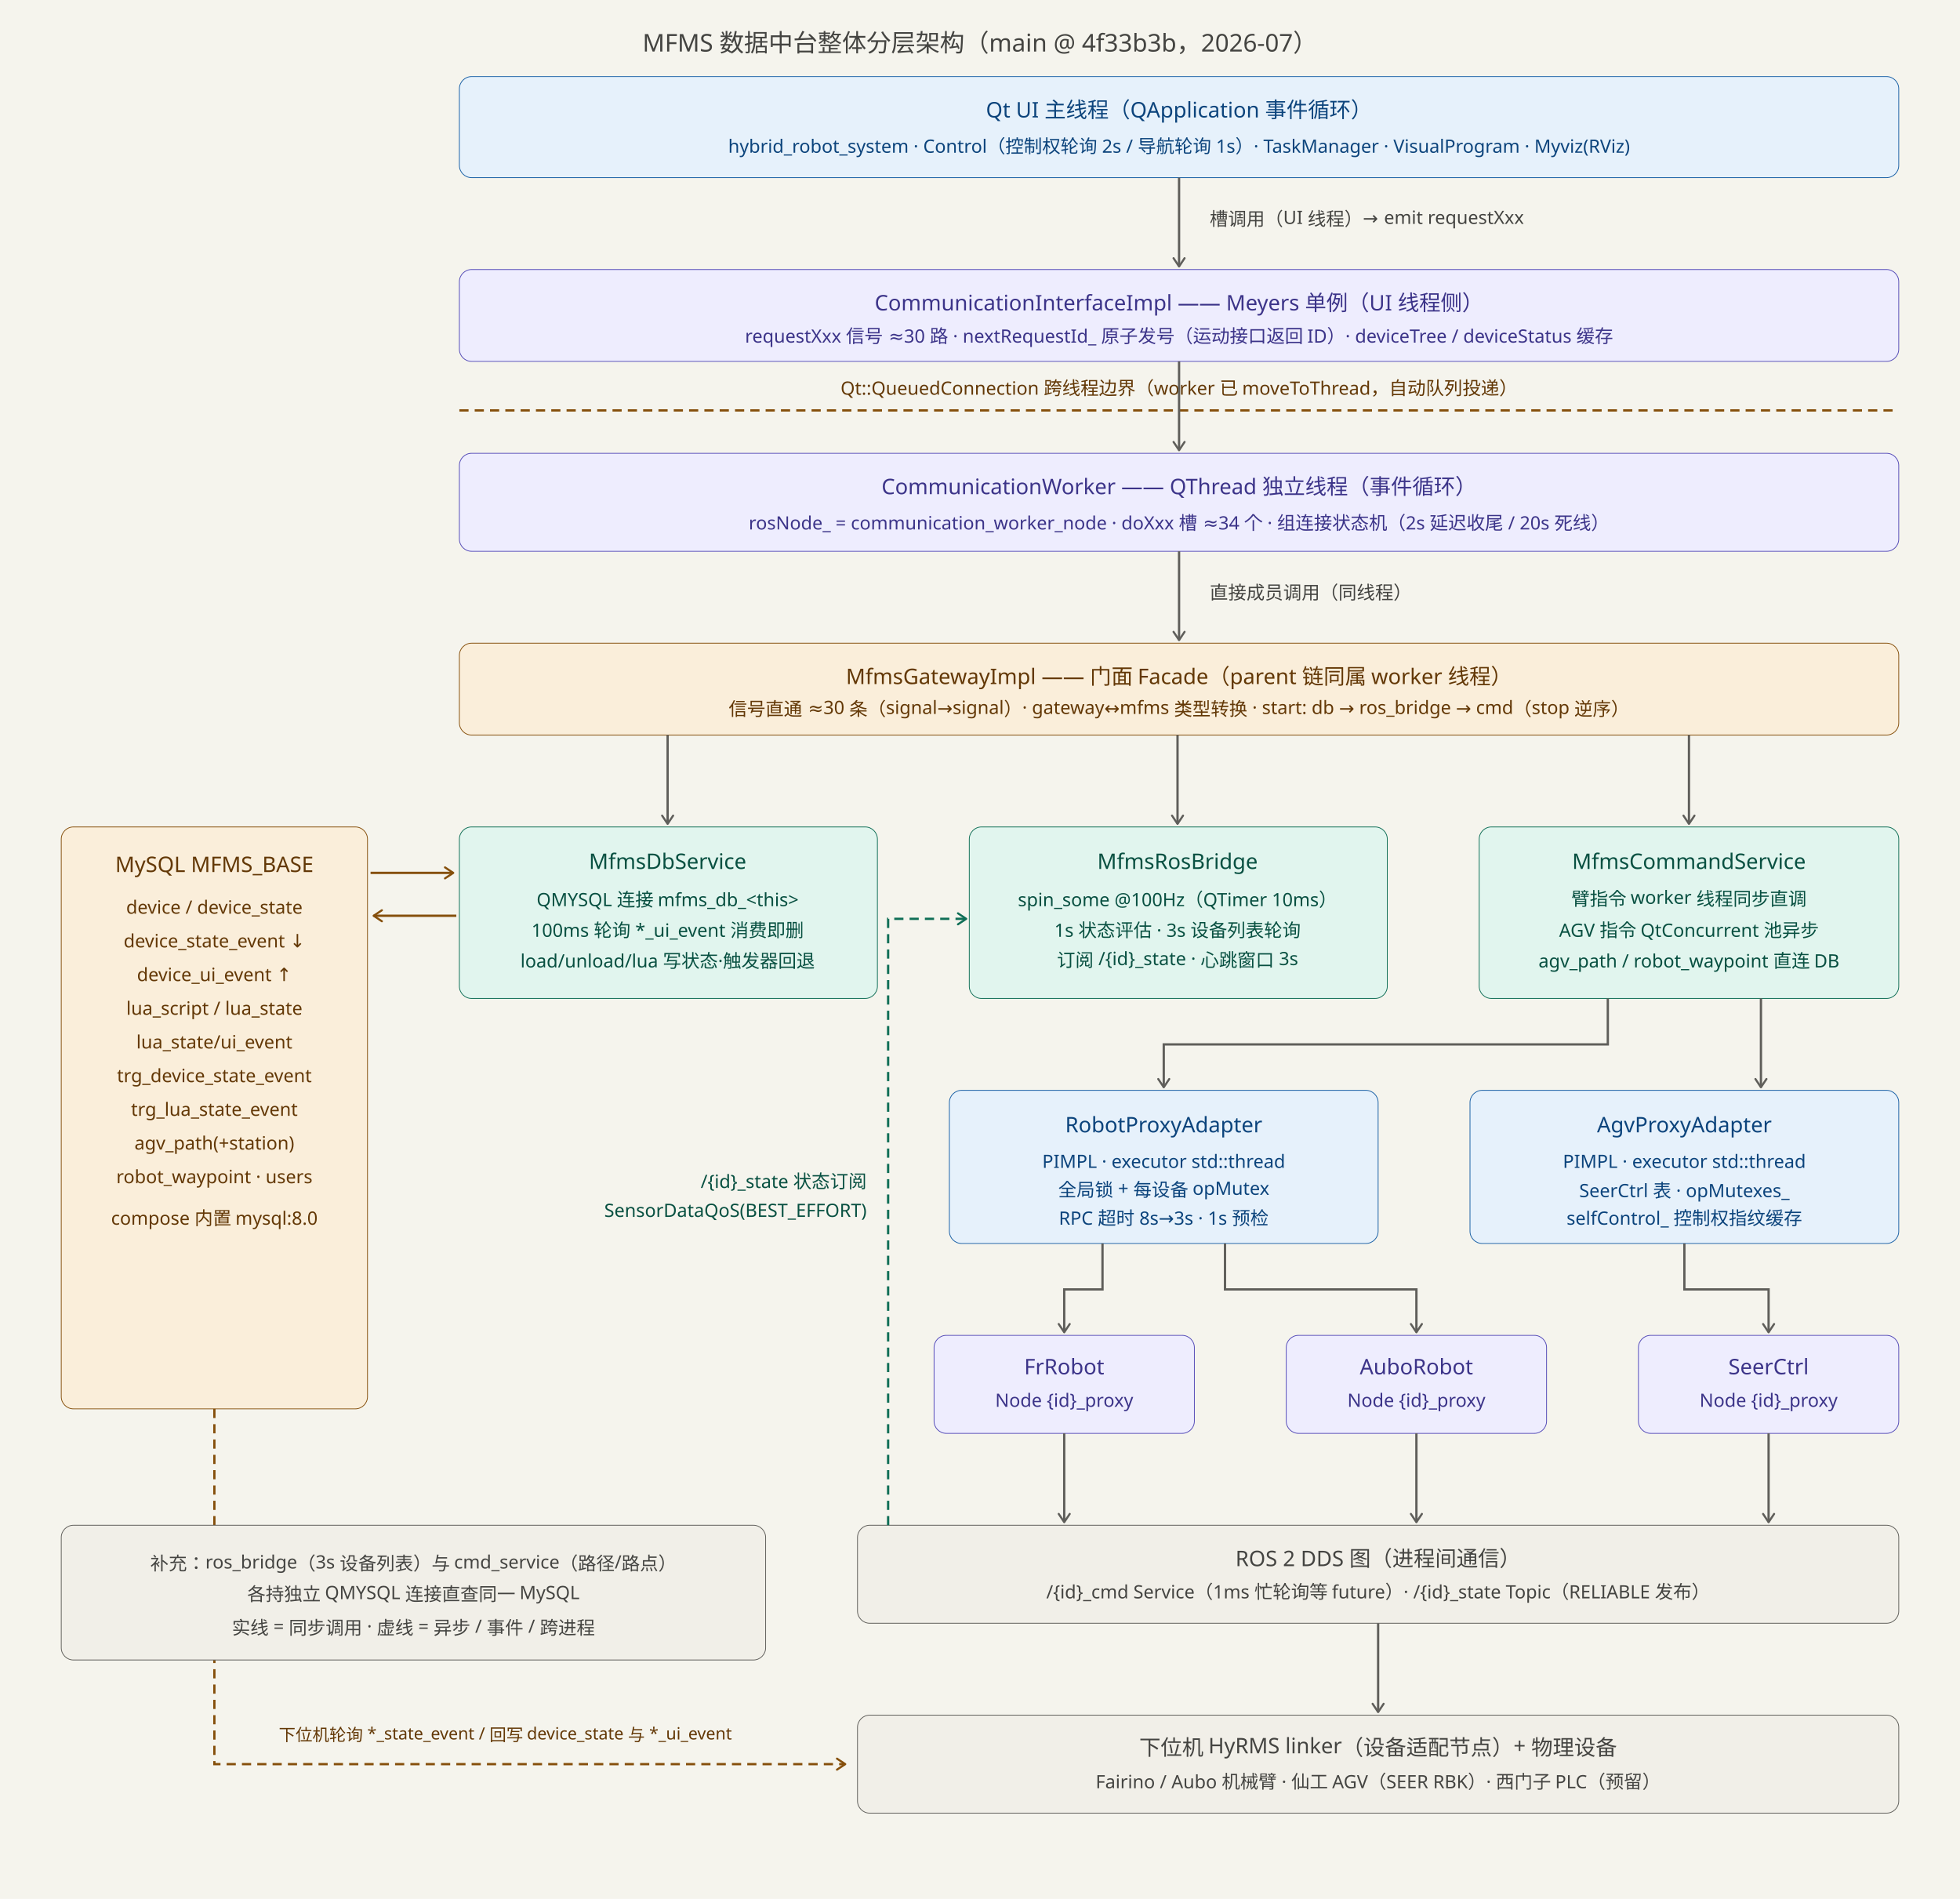
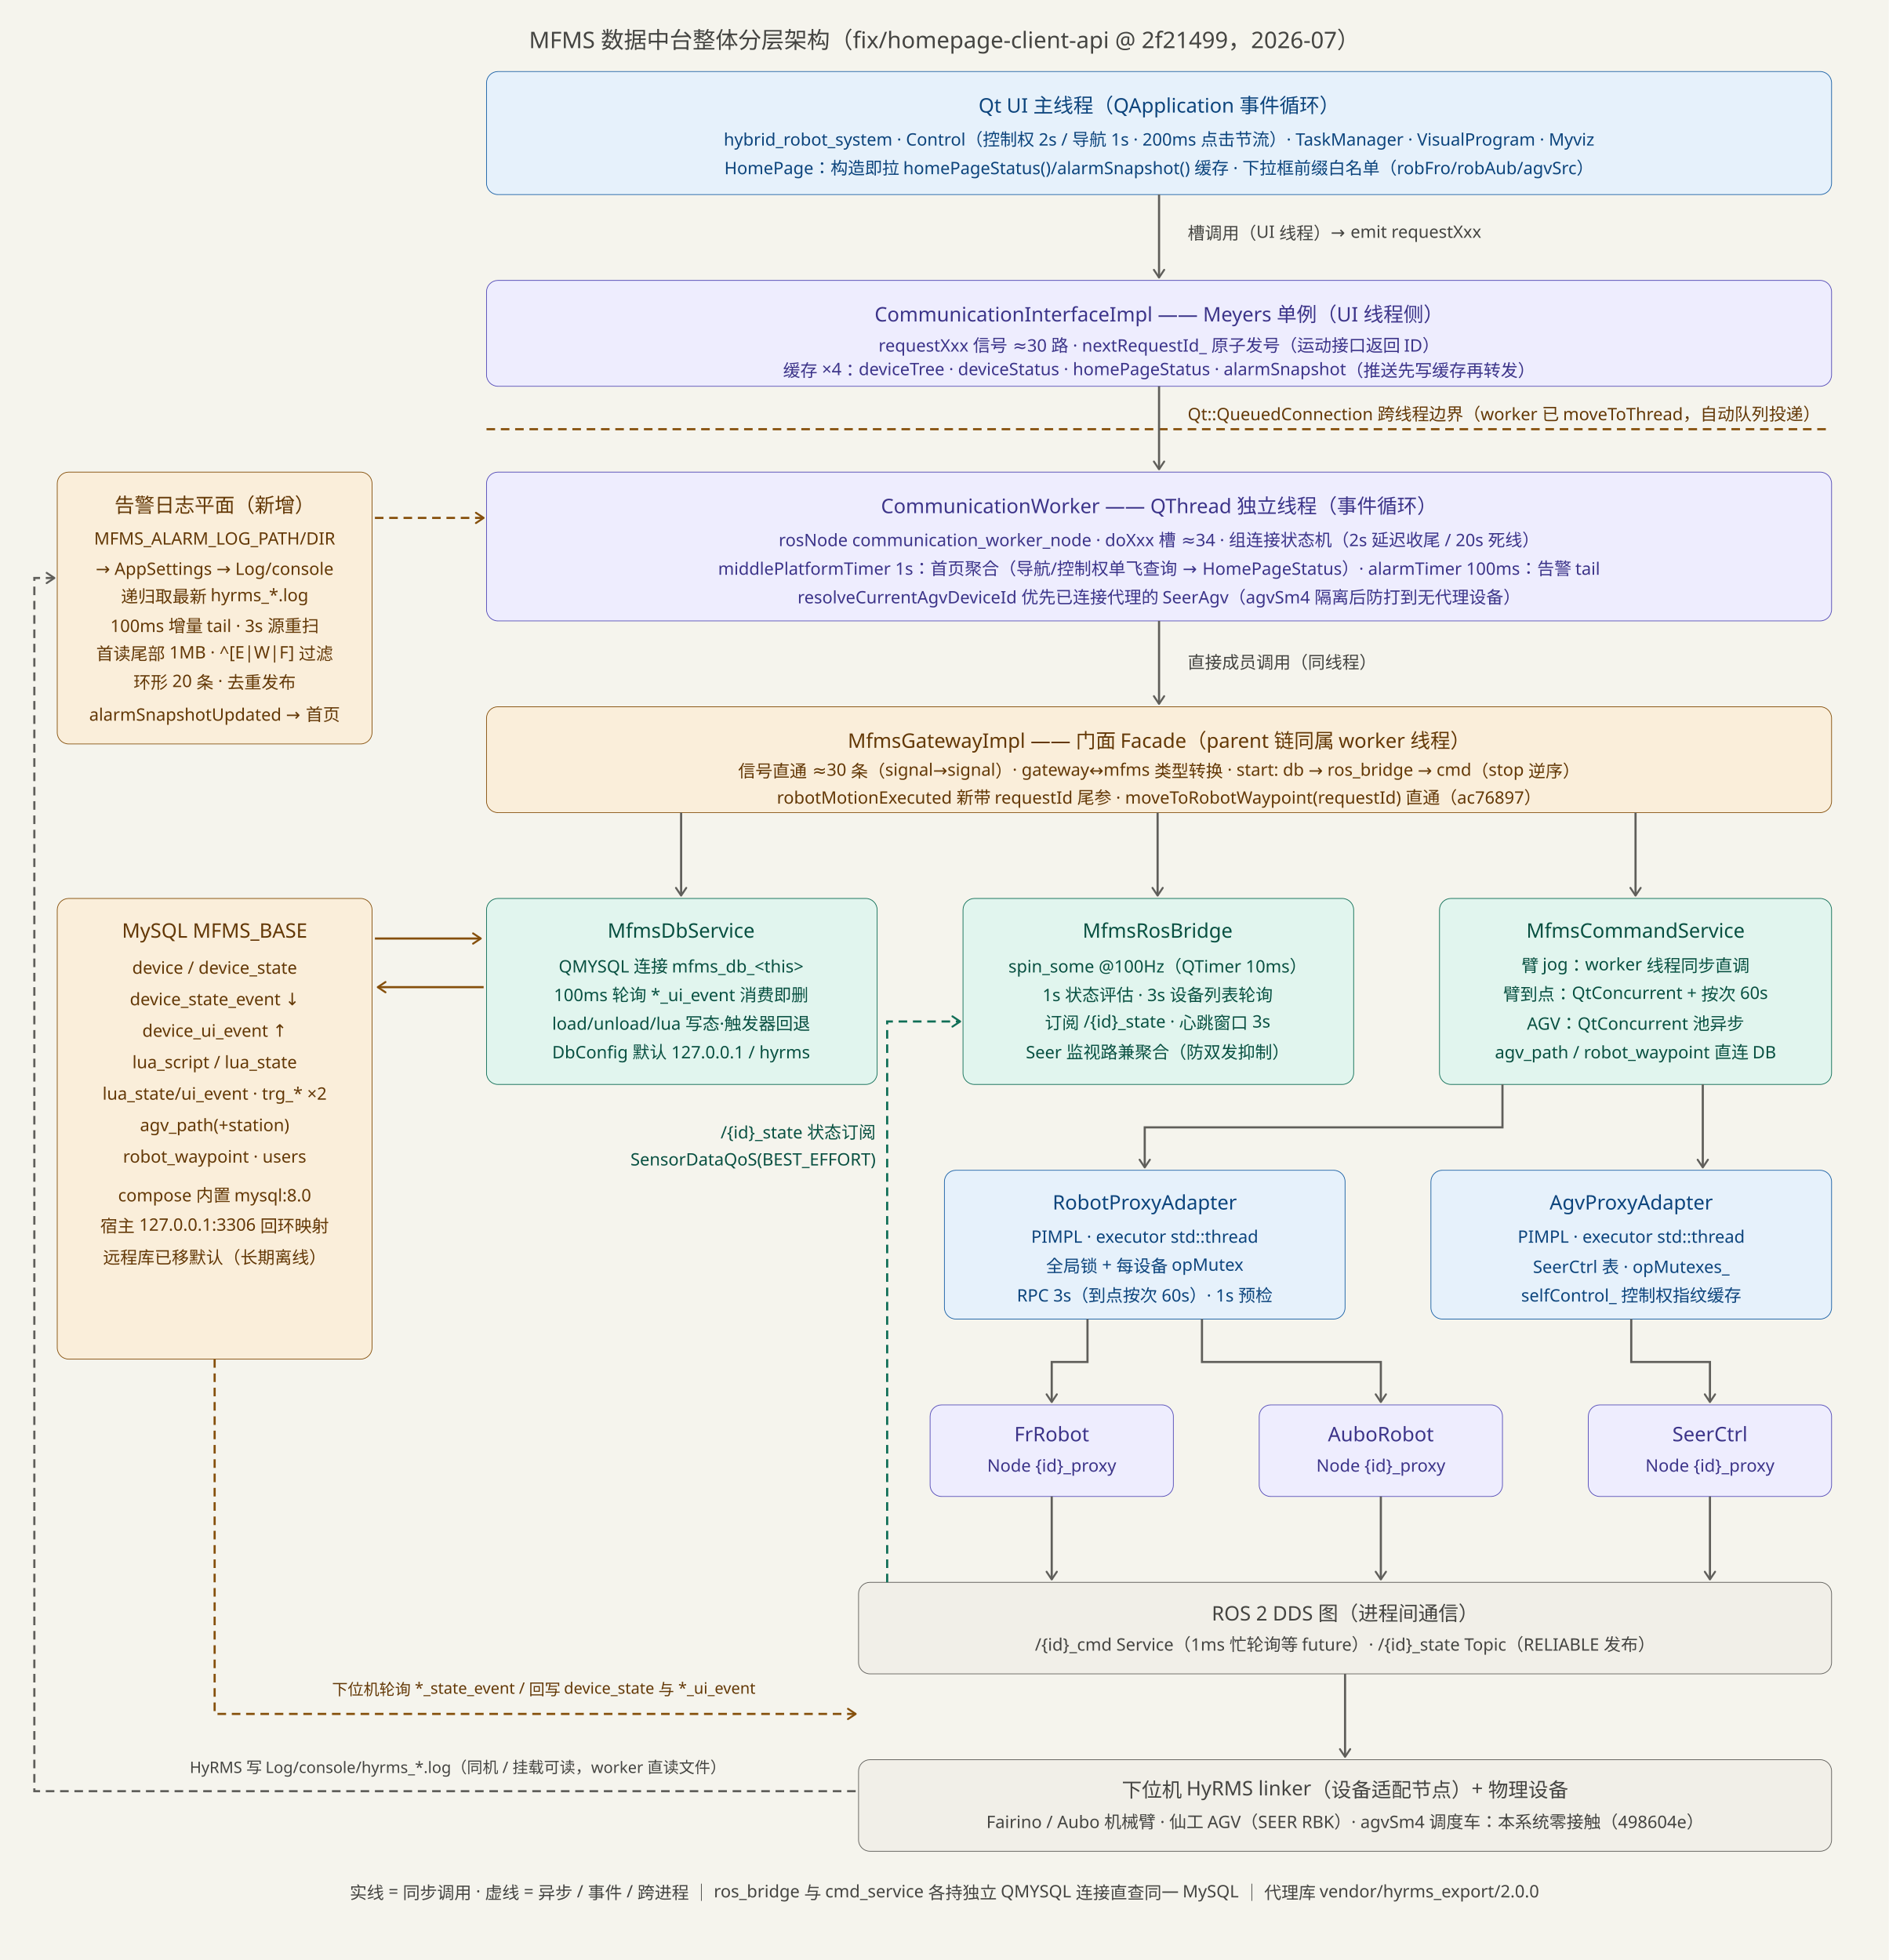
- <svg xmlns="http://www.w3.org/2000/svg" width="1280" height="1240" viewBox="0 0 1280 1240">
+ <svg xmlns="http://www.w3.org/2000/svg" width="1320" height="1370" viewBox="0 0 1320 1370">
  <defs>
    <marker id="arrow" viewBox="0 0 10 10" refX="8" refY="5" markerWidth="6" markerHeight="6" orient="auto-start-reverse">
      <path d="M2 1L8 5L2 9" fill="none" stroke="context-stroke" stroke-width="1.5" stroke-linecap="round" stroke-linejoin="round" />
    </marker>
  </defs>
-   <rect x="0" y="0" width="1280" height="1240" fill="rgb(245, 244, 237)" />
-   <text x="640" y="26" text-anchor="middle" dominant-baseline="central" font-family="system-ui,sans-serif" font-size="16" font-weight="500" fill="#444441">MFMS 数据中台整体分层架构（main @ 4f33b3b，2026-07）</text>
-   <rect x="300" y="50" width="940" height="66" rx="8" fill="#E6F1FB" stroke="#185FA5" stroke-width="0.5" />
-   <text x="770" y="70" text-anchor="middle" dominant-baseline="central" font-family="system-ui,sans-serif" font-size="14" font-weight="500" fill="#0C447C">Qt UI 主线程（QApplication 事件循环）</text>
-   <text x="770" y="94" text-anchor="middle" dominant-baseline="central" font-family="system-ui,sans-serif" font-size="12" font-weight="400" fill="#0C447C">hybrid_robot_system · Control（控制权轮询 2s / 导航轮询 1s）· TaskManager · VisualProgram · Myviz(RViz)</text>
-   <line x1="770" y1="116" x2="770" y2="174" stroke="#5F5E5A" stroke-width="1.5" marker-end="url(#arrow)" />
-   <text x="790" y="142" text-anchor="start" dominant-baseline="central" font-family="system-ui,sans-serif" font-size="12" font-weight="400" fill="#444441">槽调用（UI 线程）→ emit requestXxx</text>
-   <rect x="300" y="176" width="940" height="60" rx="8" fill="#EEEDFE" stroke="#534AB7" stroke-width="0.5" />
-   <text x="770" y="196" text-anchor="middle" dominant-baseline="central" font-family="system-ui,sans-serif" font-size="14" font-weight="500" fill="#3C3489">CommunicationInterfaceImpl —— Meyers 单例（UI 线程侧）</text>
-   <text x="770" y="218" text-anchor="middle" dominant-baseline="central" font-family="system-ui,sans-serif" font-size="12" font-weight="400" fill="#3C3489">requestXxx 信号 ≈30 路 · nextRequestId_ 原子发号（运动接口返回 ID）· deviceTree / deviceStatus 缓存</text>
-   <text x="770" y="252" text-anchor="middle" dominant-baseline="central" font-family="system-ui,sans-serif" font-size="12" font-weight="400" fill="#633806">Qt::QueuedConnection 跨线程边界（worker 已 moveToThread，自动队列投递）</text>
-   <line x1="300" y1="268" x2="1240" y2="268" stroke="#854F0B" stroke-width="1.5" stroke-dasharray="6 4" />
-   <line x1="770" y1="236" x2="770" y2="294" stroke="#5F5E5A" stroke-width="1.5" marker-end="url(#arrow)" />
-   <rect x="300" y="296" width="940" height="64" rx="8" fill="#EEEDFE" stroke="#534AB7" stroke-width="0.5" />
-   <text x="770" y="316" text-anchor="middle" dominant-baseline="central" font-family="system-ui,sans-serif" font-size="14" font-weight="500" fill="#3C3489">CommunicationWorker —— QThread 独立线程（事件循环）</text>
-   <text x="770" y="340" text-anchor="middle" dominant-baseline="central" font-family="system-ui,sans-serif" font-size="12" font-weight="400" fill="#3C3489">rosNode_ = communication_worker_node · doXxx 槽 ≈34 个 · 组连接状态机（2s 延迟收尾 / 20s 死线）</text>
-   <line x1="770" y1="360" x2="770" y2="418" stroke="#5F5E5A" stroke-width="1.5" marker-end="url(#arrow)" />
-   <text x="790" y="386" text-anchor="start" dominant-baseline="central" font-family="system-ui,sans-serif" font-size="12" font-weight="400" fill="#444441">直接成员调用（同线程）</text>
-   <rect x="300" y="420" width="940" height="60" rx="8" fill="#FAEEDA" stroke="#854F0B" stroke-width="0.5" />
-   <text x="770" y="440" text-anchor="middle" dominant-baseline="central" font-family="system-ui,sans-serif" font-size="14" font-weight="500" fill="#633806">MfmsGatewayImpl —— 门面 Facade（parent 链同属 worker 线程）</text>
-   <text x="770" y="462" text-anchor="middle" dominant-baseline="central" font-family="system-ui,sans-serif" font-size="12" font-weight="400" fill="#633806">信号直通 ≈30 条（signal→signal）· gateway↔mfms 类型转换 · start: db → ros_bridge → cmd（stop 逆序）</text>
-   <line x1="436" y1="480" x2="436" y2="538" stroke="#5F5E5A" stroke-width="1.5" marker-end="url(#arrow)" />
-   <line x1="769" y1="480" x2="769" y2="538" stroke="#5F5E5A" stroke-width="1.5" marker-end="url(#arrow)" />
-   <line x1="1103" y1="480" x2="1103" y2="538" stroke="#5F5E5A" stroke-width="1.5" marker-end="url(#arrow)" />
-   <rect x="300" y="540" width="273" height="112" rx="8" fill="#E1F5EE" stroke="#0F6E56" stroke-width="0.5" />
-   <text x="436" y="562" text-anchor="middle" dominant-baseline="central" font-family="system-ui,sans-serif" font-size="14" font-weight="500" fill="#085041">MfmsDbService</text>
-   <text x="436" y="586" text-anchor="middle" dominant-baseline="central" font-family="system-ui,sans-serif" font-size="12" font-weight="400" fill="#085041">QMYSQL 连接 mfms_db_&lt;this&gt;</text>
-   <text x="436" y="606" text-anchor="middle" dominant-baseline="central" font-family="system-ui,sans-serif" font-size="12" font-weight="400" fill="#085041">100ms 轮询 *_ui_event 消费即删</text>
-   <text x="436" y="626" text-anchor="middle" dominant-baseline="central" font-family="system-ui,sans-serif" font-size="12" font-weight="400" fill="#085041">load/unload/lua 写状态·触发器回退</text>
-   <rect x="633" y="540" width="273" height="112" rx="8" fill="#E1F5EE" stroke="#0F6E56" stroke-width="0.5" />
-   <text x="769" y="562" text-anchor="middle" dominant-baseline="central" font-family="system-ui,sans-serif" font-size="14" font-weight="500" fill="#085041">MfmsRosBridge</text>
-   <text x="769" y="586" text-anchor="middle" dominant-baseline="central" font-family="system-ui,sans-serif" font-size="12" font-weight="400" fill="#085041">spin_some @100Hz（QTimer 10ms）</text>
-   <text x="769" y="606" text-anchor="middle" dominant-baseline="central" font-family="system-ui,sans-serif" font-size="12" font-weight="400" fill="#085041">1s 状态评估 · 3s 设备列表轮询</text>
-   <text x="769" y="626" text-anchor="middle" dominant-baseline="central" font-family="system-ui,sans-serif" font-size="12" font-weight="400" fill="#085041">订阅 /{id}_state · 心跳窗口 3s</text>
-   <rect x="966" y="540" width="274" height="112" rx="8" fill="#E1F5EE" stroke="#0F6E56" stroke-width="0.5" />
-   <text x="1103" y="562" text-anchor="middle" dominant-baseline="central" font-family="system-ui,sans-serif" font-size="14" font-weight="500" fill="#085041">MfmsCommandService</text>
-   <text x="1103" y="586" text-anchor="middle" dominant-baseline="central" font-family="system-ui,sans-serif" font-size="12" font-weight="400" fill="#085041">臂指令 worker 线程同步直调</text>
-   <text x="1103" y="606" text-anchor="middle" dominant-baseline="central" font-family="system-ui,sans-serif" font-size="12" font-weight="400" fill="#085041">AGV 指令 QtConcurrent 池异步</text>
-   <text x="1103" y="626" text-anchor="middle" dominant-baseline="central" font-family="system-ui,sans-serif" font-size="12" font-weight="400" fill="#085041">agv_path / robot_waypoint 直连 DB</text>
-   <polyline points="1050,652 1050,682 760,682 760,710" fill="none" stroke="#5F5E5A" stroke-width="1.5" marker-end="url(#arrow)" />
-   <line x1="1150" y1="652" x2="1150" y2="710" stroke="#5F5E5A" stroke-width="1.5" marker-end="url(#arrow)" />
-   <rect x="620" y="712" width="280" height="100" rx="8" fill="#E6F1FB" stroke="#185FA5" stroke-width="0.5" />
-   <text x="760" y="734" text-anchor="middle" dominant-baseline="central" font-family="system-ui,sans-serif" font-size="14" font-weight="500" fill="#0C447C">RobotProxyAdapter</text>
-   <text x="760" y="758" text-anchor="middle" dominant-baseline="central" font-family="system-ui,sans-serif" font-size="12" font-weight="400" fill="#0C447C">PIMPL · executor std::thread</text>
-   <text x="760" y="776" text-anchor="middle" dominant-baseline="central" font-family="system-ui,sans-serif" font-size="12" font-weight="400" fill="#0C447C">全局锁 + 每设备 opMutex</text>
-   <text x="760" y="794" text-anchor="middle" dominant-baseline="central" font-family="system-ui,sans-serif" font-size="12" font-weight="400" fill="#0C447C">RPC 超时 8s→3s · 1s 预检</text>
-   <rect x="960" y="712" width="280" height="100" rx="8" fill="#E6F1FB" stroke="#185FA5" stroke-width="0.5" />
-   <text x="1100" y="734" text-anchor="middle" dominant-baseline="central" font-family="system-ui,sans-serif" font-size="14" font-weight="500" fill="#0C447C">AgvProxyAdapter</text>
-   <text x="1100" y="758" text-anchor="middle" dominant-baseline="central" font-family="system-ui,sans-serif" font-size="12" font-weight="400" fill="#0C447C">PIMPL · executor std::thread</text>
-   <text x="1100" y="776" text-anchor="middle" dominant-baseline="central" font-family="system-ui,sans-serif" font-size="12" font-weight="400" fill="#0C447C">SeerCtrl 表 · opMutexes_</text>
-   <text x="1100" y="794" text-anchor="middle" dominant-baseline="central" font-family="system-ui,sans-serif" font-size="12" font-weight="400" fill="#0C447C">selfControl_ 控制权指纹缓存</text>
-   <polyline points="720,812 720,842 695,842 695,870" fill="none" stroke="#5F5E5A" stroke-width="1.5" marker-end="url(#arrow)" />
-   <polyline points="800,812 800,842 925,842 925,870" fill="none" stroke="#5F5E5A" stroke-width="1.5" marker-end="url(#arrow)" />
-   <polyline points="1100,812 1100,842 1155,842 1155,870" fill="none" stroke="#5F5E5A" stroke-width="1.5" marker-end="url(#arrow)" />
-   <rect x="610" y="872" width="170" height="64" rx="8" fill="#EEEDFE" stroke="#534AB7" stroke-width="0.5" />
-   <text x="695" y="892" text-anchor="middle" dominant-baseline="central" font-family="system-ui,sans-serif" font-size="14" font-weight="500" fill="#3C3489">FrRobot</text>
-   <text x="695" y="914" text-anchor="middle" dominant-baseline="central" font-family="system-ui,sans-serif" font-size="12" font-weight="400" fill="#3C3489">Node {id}_proxy</text>
-   <rect x="840" y="872" width="170" height="64" rx="8" fill="#EEEDFE" stroke="#534AB7" stroke-width="0.5" />
-   <text x="925" y="892" text-anchor="middle" dominant-baseline="central" font-family="system-ui,sans-serif" font-size="14" font-weight="500" fill="#3C3489">AuboRobot</text>
-   <text x="925" y="914" text-anchor="middle" dominant-baseline="central" font-family="system-ui,sans-serif" font-size="12" font-weight="400" fill="#3C3489">Node {id}_proxy</text>
-   <rect x="1070" y="872" width="170" height="64" rx="8" fill="#EEEDFE" stroke="#534AB7" stroke-width="0.5" />
-   <text x="1155" y="892" text-anchor="middle" dominant-baseline="central" font-family="system-ui,sans-serif" font-size="14" font-weight="500" fill="#3C3489">SeerCtrl</text>
-   <text x="1155" y="914" text-anchor="middle" dominant-baseline="central" font-family="system-ui,sans-serif" font-size="12" font-weight="400" fill="#3C3489">Node {id}_proxy</text>
-   <line x1="695" y1="936" x2="695" y2="994" stroke="#5F5E5A" stroke-width="1.5" marker-end="url(#arrow)" />
-   <line x1="925" y1="936" x2="925" y2="994" stroke="#5F5E5A" stroke-width="1.5" marker-end="url(#arrow)" />
-   <line x1="1155" y1="936" x2="1155" y2="994" stroke="#5F5E5A" stroke-width="1.5" marker-end="url(#arrow)" />
-   <rect x="560" y="996" width="680" height="64" rx="8" fill="#F1EFE8" stroke="#5F5E5A" stroke-width="0.5" />
-   <text x="900" y="1016" text-anchor="middle" dominant-baseline="central" font-family="system-ui,sans-serif" font-size="14" font-weight="500" fill="#444441">ROS 2 DDS 图（进程间通信）</text>
-   <text x="900" y="1038" text-anchor="middle" dominant-baseline="central" font-family="system-ui,sans-serif" font-size="12" font-weight="400" fill="#444441">/{id}_cmd Service（1ms 忙轮询等 future）· /{id}_state Topic（RELIABLE 发布）</text>
-   <polyline points="580,996 580,600 631,600" fill="none" stroke="#0F6E56" stroke-width="1.5" stroke-dasharray="6 4" marker-end="url(#arrow)" />
-   <text x="566" y="770" text-anchor="end" dominant-baseline="central" font-family="system-ui,sans-serif" font-size="12" font-weight="400" fill="#085041">/{id}_state 状态订阅</text>
-   <text x="566" y="790" text-anchor="end" dominant-baseline="central" font-family="system-ui,sans-serif" font-size="12" font-weight="400" fill="#085041">SensorDataQoS(BEST_EFFORT)</text>
-   <line x1="900" y1="1060" x2="900" y2="1118" stroke="#5F5E5A" stroke-width="1.5" marker-end="url(#arrow)" />
-   <rect x="560" y="1120" width="680" height="64" rx="8" fill="#F1EFE8" stroke="#5F5E5A" stroke-width="0.5" />
-   <text x="900" y="1140" text-anchor="middle" dominant-baseline="central" font-family="system-ui,sans-serif" font-size="14" font-weight="500" fill="#444441">下位机 HyRMS linker（设备适配节点）+ 物理设备</text>
-   <text x="900" y="1162" text-anchor="middle" dominant-baseline="central" font-family="system-ui,sans-serif" font-size="12" font-weight="400" fill="#444441">Fairino / Aubo 机械臂 · 仙工 AGV（SEER RBK）· 西门子 PLC（预留）</text>
-   <rect x="40" y="540" width="200" height="380" rx="8" fill="#FAEEDA" stroke="#854F0B" stroke-width="0.5" />
-   <text x="140" y="564" text-anchor="middle" dominant-baseline="central" font-family="system-ui,sans-serif" font-size="14" font-weight="500" fill="#633806">MySQL MFMS_BASE</text>
-   <text x="140" y="592" text-anchor="middle" dominant-baseline="central" font-family="system-ui,sans-serif" font-size="12" font-weight="400" fill="#633806">device / device_state</text>
-   <text x="140" y="614" text-anchor="middle" dominant-baseline="central" font-family="system-ui,sans-serif" font-size="12" font-weight="400" fill="#633806">device_state_event ↓</text>
-   <text x="140" y="636" text-anchor="middle" dominant-baseline="central" font-family="system-ui,sans-serif" font-size="12" font-weight="400" fill="#633806">device_ui_event ↑</text>
-   <text x="140" y="658" text-anchor="middle" dominant-baseline="central" font-family="system-ui,sans-serif" font-size="12" font-weight="400" fill="#633806">lua_script / lua_state</text>
-   <text x="140" y="680" text-anchor="middle" dominant-baseline="central" font-family="system-ui,sans-serif" font-size="12" font-weight="400" fill="#633806">lua_state/ui_event</text>
-   <text x="140" y="702" text-anchor="middle" dominant-baseline="central" font-family="system-ui,sans-serif" font-size="12" font-weight="400" fill="#633806">trg_device_state_event</text>
-   <text x="140" y="724" text-anchor="middle" dominant-baseline="central" font-family="system-ui,sans-serif" font-size="12" font-weight="400" fill="#633806">trg_lua_state_event</text>
-   <text x="140" y="746" text-anchor="middle" dominant-baseline="central" font-family="system-ui,sans-serif" font-size="12" font-weight="400" fill="#633806">agv_path(+station)</text>
-   <text x="140" y="768" text-anchor="middle" dominant-baseline="central" font-family="system-ui,sans-serif" font-size="12" font-weight="400" fill="#633806">robot_waypoint · users</text>
-   <text x="140" y="794" text-anchor="middle" dominant-baseline="central" font-family="system-ui,sans-serif" font-size="12" font-weight="400" fill="#633806">compose 内置 mysql:8.0</text>
-   <line x1="242" y1="570" x2="296" y2="570" stroke="#854F0B" stroke-width="1.5" marker-end="url(#arrow)" />
-   <line x1="298" y1="598" x2="244" y2="598" stroke="#854F0B" stroke-width="1.5" marker-end="url(#arrow)" />
-   <polyline points="140,920 140,1152 552,1152" fill="none" stroke="#854F0B" stroke-width="1.5" stroke-dasharray="6 4" marker-end="url(#arrow)" />
-   <text x="330" y="1132" text-anchor="middle" dominant-baseline="central" font-family="system-ui,sans-serif" font-size="11" font-weight="400" fill="#633806">下位机轮询 *_state_event / 回写 device_state 与 *_ui_event</text>
-   <rect x="40" y="996" width="460" height="88" rx="8" fill="#F1EFE8" stroke="#5F5E5A" stroke-width="0.5" />
-   <text x="270" y="1020" text-anchor="middle" dominant-baseline="central" font-family="system-ui,sans-serif" font-size="12" font-weight="400" fill="#444441">补充：ros_bridge（3s 设备列表）与 cmd_service（路径/路点）</text>
-   <text x="270" y="1040" text-anchor="middle" dominant-baseline="central" font-family="system-ui,sans-serif" font-size="12" font-weight="400" fill="#444441">各持独立 QMYSQL 连接直查同一 MySQL</text>
-   <text x="270" y="1062" text-anchor="middle" dominant-baseline="central" font-family="system-ui,sans-serif" font-size="12" font-weight="400" fill="#444441">实线 = 同步调用 · 虚线 = 异步 / 事件 / 跨进程</text>
+   <rect x="0" y="0" width="1320" height="1370" fill="rgb(245, 244, 237)" />
+   <text x="660" y="26" text-anchor="middle" dominant-baseline="central" font-family="system-ui,sans-serif" font-size="16" font-weight="500" fill="#444441">MFMS 数据中台整体分层架构（fix/homepage-client-api @ 2f21499，2026-07）</text>
+   <rect x="340" y="50" width="940" height="86" rx="8" fill="#E6F1FB" stroke="#185FA5" stroke-width="0.5" />
+   <text x="810" y="72" text-anchor="middle" dominant-baseline="central" font-family="system-ui,sans-serif" font-size="14" font-weight="500" fill="#0C447C">Qt UI 主线程（QApplication 事件循环）</text>
+   <text x="810" y="96" text-anchor="middle" dominant-baseline="central" font-family="system-ui,sans-serif" font-size="12" font-weight="400" fill="#0C447C">hybrid_robot_system · Control（控制权 2s / 导航 1s · 200ms 点击节流）· TaskManager · VisualProgram · Myviz</text>
+   <text x="810" y="116" text-anchor="middle" dominant-baseline="central" font-family="system-ui,sans-serif" font-size="12" font-weight="400" fill="#0C447C">HomePage：构造即拉 homePageStatus()/alarmSnapshot() 缓存 · 下拉框前缀白名单（robFro/robAub/agvSrc）</text>
+   <line x1="810" y1="136" x2="810" y2="194" stroke="#5F5E5A" stroke-width="1.5" marker-end="url(#arrow)" />
+   <text x="830" y="162" text-anchor="start" dominant-baseline="central" font-family="system-ui,sans-serif" font-size="12" font-weight="400" fill="#444441">槽调用（UI 线程）→ emit requestXxx</text>
+   <rect x="340" y="196" width="940" height="74" rx="8" fill="#EEEDFE" stroke="#534AB7" stroke-width="0.5" />
+   <text x="810" y="218" text-anchor="middle" dominant-baseline="central" font-family="system-ui,sans-serif" font-size="14" font-weight="500" fill="#3C3489">CommunicationInterfaceImpl —— Meyers 单例（UI 线程侧）</text>
+   <text x="810" y="240" text-anchor="middle" dominant-baseline="central" font-family="system-ui,sans-serif" font-size="12" font-weight="400" fill="#3C3489">requestXxx 信号 ≈30 路 · nextRequestId_ 原子发号（运动接口返回 ID）</text>
+   <text x="810" y="258" text-anchor="middle" dominant-baseline="central" font-family="system-ui,sans-serif" font-size="12" font-weight="400" fill="#3C3489">缓存 ×4：deviceTree · deviceStatus · homePageStatus · alarmSnapshot（推送先写缓存再转发）</text>
+   <text x="830" y="288" text-anchor="start" dominant-baseline="central" font-family="system-ui,sans-serif" font-size="12" font-weight="400" fill="#633806">Qt::QueuedConnection 跨线程边界（worker 已 moveToThread，自动队列投递）</text>
+   <line x1="340" y1="300" x2="1280" y2="300" stroke="#854F0B" stroke-width="1.5" stroke-dasharray="6 4" />
+   <line x1="810" y1="270" x2="810" y2="328" stroke="#5F5E5A" stroke-width="1.5" marker-end="url(#arrow)" />
+   <rect x="340" y="330" width="940" height="104" rx="8" fill="#EEEDFE" stroke="#534AB7" stroke-width="0.5" />
+   <text x="810" y="352" text-anchor="middle" dominant-baseline="central" font-family="system-ui,sans-serif" font-size="14" font-weight="500" fill="#3C3489">CommunicationWorker —— QThread 独立线程（事件循环）</text>
+   <text x="810" y="376" text-anchor="middle" dominant-baseline="central" font-family="system-ui,sans-serif" font-size="12" font-weight="400" fill="#3C3489">rosNode communication_worker_node · doXxx 槽 ≈34 · 组连接状态机（2s 延迟收尾 / 20s 死线）</text>
+   <text x="810" y="396" text-anchor="middle" dominant-baseline="central" font-family="system-ui,sans-serif" font-size="12" font-weight="400" fill="#3C3489">middlePlatformTimer 1s：首页聚合（导航/控制权单飞查询 → HomePageStatus）· alarmTimer 100ms：告警 tail</text>
+   <text x="810" y="416" text-anchor="middle" dominant-baseline="central" font-family="system-ui,sans-serif" font-size="12" font-weight="400" fill="#3C3489">resolveCurrentAgvDeviceId 优先已连接代理的 SeerAgv（agvSm4 隔离后防打到无代理设备）</text>
+   <line x1="810" y1="434" x2="810" y2="492" stroke="#5F5E5A" stroke-width="1.5" marker-end="url(#arrow)" />
+   <text x="830" y="462" text-anchor="start" dominant-baseline="central" font-family="system-ui,sans-serif" font-size="12" font-weight="400" fill="#444441">直接成员调用（同线程）</text>
+   <rect x="340" y="494" width="940" height="74" rx="8" fill="#FAEEDA" stroke="#854F0B" stroke-width="0.5" />
+   <text x="810" y="516" text-anchor="middle" dominant-baseline="central" font-family="system-ui,sans-serif" font-size="14" font-weight="500" fill="#633806">MfmsGatewayImpl —— 门面 Facade（parent 链同属 worker 线程）</text>
+   <text x="810" y="538" text-anchor="middle" dominant-baseline="central" font-family="system-ui,sans-serif" font-size="12" font-weight="400" fill="#633806">信号直通 ≈30 条（signal→signal）· gateway↔mfms 类型转换 · start: db → ros_bridge → cmd（stop 逆序）</text>
+   <text x="810" y="556" text-anchor="middle" dominant-baseline="central" font-family="system-ui,sans-serif" font-size="12" font-weight="400" fill="#633806">robotMotionExecuted 新带 requestId 尾参 · moveToRobotWaypoint(requestId) 直通（ac76897）</text>
+   <line x1="476" y1="568" x2="476" y2="626" stroke="#5F5E5A" stroke-width="1.5" marker-end="url(#arrow)" />
+   <line x1="809" y1="568" x2="809" y2="626" stroke="#5F5E5A" stroke-width="1.5" marker-end="url(#arrow)" />
+   <line x1="1143" y1="568" x2="1143" y2="626" stroke="#5F5E5A" stroke-width="1.5" marker-end="url(#arrow)" />
+   <rect x="340" y="628" width="273" height="130" rx="8" fill="#E1F5EE" stroke="#0F6E56" stroke-width="0.5" />
+   <text x="476" y="650" text-anchor="middle" dominant-baseline="central" font-family="system-ui,sans-serif" font-size="14" font-weight="500" fill="#085041">MfmsDbService</text>
+   <text x="476" y="674" text-anchor="middle" dominant-baseline="central" font-family="system-ui,sans-serif" font-size="12" font-weight="400" fill="#085041">QMYSQL 连接 mfms_db_&lt;this&gt;</text>
+   <text x="476" y="694" text-anchor="middle" dominant-baseline="central" font-family="system-ui,sans-serif" font-size="12" font-weight="400" fill="#085041">100ms 轮询 *_ui_event 消费即删</text>
+   <text x="476" y="714" text-anchor="middle" dominant-baseline="central" font-family="system-ui,sans-serif" font-size="12" font-weight="400" fill="#085041">load/unload/lua 写态·触发器回退</text>
+   <text x="476" y="734" text-anchor="middle" dominant-baseline="central" font-family="system-ui,sans-serif" font-size="12" font-weight="400" fill="#085041">DbConfig 默认 127.0.0.1 / hyrms</text>
+   <rect x="673" y="628" width="273" height="130" rx="8" fill="#E1F5EE" stroke="#0F6E56" stroke-width="0.5" />
+   <text x="809" y="650" text-anchor="middle" dominant-baseline="central" font-family="system-ui,sans-serif" font-size="14" font-weight="500" fill="#085041">MfmsRosBridge</text>
+   <text x="809" y="674" text-anchor="middle" dominant-baseline="central" font-family="system-ui,sans-serif" font-size="12" font-weight="400" fill="#085041">spin_some @100Hz（QTimer 10ms）</text>
+   <text x="809" y="694" text-anchor="middle" dominant-baseline="central" font-family="system-ui,sans-serif" font-size="12" font-weight="400" fill="#085041">1s 状态评估 · 3s 设备列表轮询</text>
+   <text x="809" y="714" text-anchor="middle" dominant-baseline="central" font-family="system-ui,sans-serif" font-size="12" font-weight="400" fill="#085041">订阅 /{id}_state · 心跳窗口 3s</text>
+   <text x="809" y="734" text-anchor="middle" dominant-baseline="central" font-family="system-ui,sans-serif" font-size="12" font-weight="400" fill="#085041">Seer 监视路兼聚合（防双发抑制）</text>
+   <rect x="1006" y="628" width="274" height="130" rx="8" fill="#E1F5EE" stroke="#0F6E56" stroke-width="0.5" />
+   <text x="1143" y="650" text-anchor="middle" dominant-baseline="central" font-family="system-ui,sans-serif" font-size="14" font-weight="500" fill="#085041">MfmsCommandService</text>
+   <text x="1143" y="674" text-anchor="middle" dominant-baseline="central" font-family="system-ui,sans-serif" font-size="12" font-weight="400" fill="#085041">臂 jog：worker 线程同步直调</text>
+   <text x="1143" y="694" text-anchor="middle" dominant-baseline="central" font-family="system-ui,sans-serif" font-size="12" font-weight="400" fill="#085041">臂到点：QtConcurrent + 按次 60s</text>
+   <text x="1143" y="714" text-anchor="middle" dominant-baseline="central" font-family="system-ui,sans-serif" font-size="12" font-weight="400" fill="#085041">AGV：QtConcurrent 池异步</text>
+   <text x="1143" y="734" text-anchor="middle" dominant-baseline="central" font-family="system-ui,sans-serif" font-size="12" font-weight="400" fill="#085041">agv_path / robot_waypoint 直连 DB</text>
+   <polyline points="1050,758 1050,788 800,788 800,816" fill="none" stroke="#5F5E5A" stroke-width="1.5" marker-end="url(#arrow)" />
+   <line x1="1190" y1="758" x2="1190" y2="816" stroke="#5F5E5A" stroke-width="1.5" marker-end="url(#arrow)" />
+   <rect x="660" y="818" width="280" height="104" rx="8" fill="#E6F1FB" stroke="#185FA5" stroke-width="0.5" />
+   <text x="800" y="840" text-anchor="middle" dominant-baseline="central" font-family="system-ui,sans-serif" font-size="14" font-weight="500" fill="#0C447C">RobotProxyAdapter</text>
+   <text x="800" y="864" text-anchor="middle" dominant-baseline="central" font-family="system-ui,sans-serif" font-size="12" font-weight="400" fill="#0C447C">PIMPL · executor std::thread</text>
+   <text x="800" y="884" text-anchor="middle" dominant-baseline="central" font-family="system-ui,sans-serif" font-size="12" font-weight="400" fill="#0C447C">全局锁 + 每设备 opMutex</text>
+   <text x="800" y="904" text-anchor="middle" dominant-baseline="central" font-family="system-ui,sans-serif" font-size="12" font-weight="400" fill="#0C447C">RPC 3s（到点按次 60s）· 1s 预检</text>
+   <rect x="1000" y="818" width="280" height="104" rx="8" fill="#E6F1FB" stroke="#185FA5" stroke-width="0.5" />
+   <text x="1140" y="840" text-anchor="middle" dominant-baseline="central" font-family="system-ui,sans-serif" font-size="14" font-weight="500" fill="#0C447C">AgvProxyAdapter</text>
+   <text x="1140" y="864" text-anchor="middle" dominant-baseline="central" font-family="system-ui,sans-serif" font-size="12" font-weight="400" fill="#0C447C">PIMPL · executor std::thread</text>
+   <text x="1140" y="884" text-anchor="middle" dominant-baseline="central" font-family="system-ui,sans-serif" font-size="12" font-weight="400" fill="#0C447C">SeerCtrl 表 · opMutexes_</text>
+   <text x="1140" y="904" text-anchor="middle" dominant-baseline="central" font-family="system-ui,sans-serif" font-size="12" font-weight="400" fill="#0C447C">selfControl_ 控制权指纹缓存</text>
+   <polyline points="760,922 760,952 735,952 735,980" fill="none" stroke="#5F5E5A" stroke-width="1.5" marker-end="url(#arrow)" />
+   <polyline points="840,922 840,952 965,952 965,980" fill="none" stroke="#5F5E5A" stroke-width="1.5" marker-end="url(#arrow)" />
+   <polyline points="1140,922 1140,952 1195,952 1195,980" fill="none" stroke="#5F5E5A" stroke-width="1.5" marker-end="url(#arrow)" />
+   <rect x="650" y="982" width="170" height="64" rx="8" fill="#EEEDFE" stroke="#534AB7" stroke-width="0.5" />
+   <text x="735" y="1002" text-anchor="middle" dominant-baseline="central" font-family="system-ui,sans-serif" font-size="14" font-weight="500" fill="#3C3489">FrRobot</text>
+   <text x="735" y="1024" text-anchor="middle" dominant-baseline="central" font-family="system-ui,sans-serif" font-size="12" font-weight="400" fill="#3C3489">Node {id}_proxy</text>
+   <rect x="880" y="982" width="170" height="64" rx="8" fill="#EEEDFE" stroke="#534AB7" stroke-width="0.5" />
+   <text x="965" y="1002" text-anchor="middle" dominant-baseline="central" font-family="system-ui,sans-serif" font-size="14" font-weight="500" fill="#3C3489">AuboRobot</text>
+   <text x="965" y="1024" text-anchor="middle" dominant-baseline="central" font-family="system-ui,sans-serif" font-size="12" font-weight="400" fill="#3C3489">Node {id}_proxy</text>
+   <rect x="1110" y="982" width="170" height="64" rx="8" fill="#EEEDFE" stroke="#534AB7" stroke-width="0.5" />
+   <text x="1195" y="1002" text-anchor="middle" dominant-baseline="central" font-family="system-ui,sans-serif" font-size="14" font-weight="500" fill="#3C3489">SeerCtrl</text>
+   <text x="1195" y="1024" text-anchor="middle" dominant-baseline="central" font-family="system-ui,sans-serif" font-size="12" font-weight="400" fill="#3C3489">Node {id}_proxy</text>
+   <line x1="735" y1="1046" x2="735" y2="1104" stroke="#5F5E5A" stroke-width="1.5" marker-end="url(#arrow)" />
+   <line x1="965" y1="1046" x2="965" y2="1104" stroke="#5F5E5A" stroke-width="1.5" marker-end="url(#arrow)" />
+   <line x1="1195" y1="1046" x2="1195" y2="1104" stroke="#5F5E5A" stroke-width="1.5" marker-end="url(#arrow)" />
+   <rect x="600" y="1106" width="680" height="64" rx="8" fill="#F1EFE8" stroke="#5F5E5A" stroke-width="0.5" />
+   <text x="940" y="1126" text-anchor="middle" dominant-baseline="central" font-family="system-ui,sans-serif" font-size="14" font-weight="500" fill="#444441">ROS 2 DDS 图（进程间通信）</text>
+   <text x="940" y="1148" text-anchor="middle" dominant-baseline="central" font-family="system-ui,sans-serif" font-size="12" font-weight="400" fill="#444441">/{id}_cmd Service（1ms 忙轮询等 future）· /{id}_state Topic（RELIABLE 发布）</text>
+   <polyline points="620,1106 620,714 671,714" fill="none" stroke="#0F6E56" stroke-width="1.5" stroke-dasharray="6 4" marker-end="url(#arrow)" />
+   <text x="612" y="790" text-anchor="end" dominant-baseline="central" font-family="system-ui,sans-serif" font-size="12" font-weight="400" fill="#085041">/{id}_state 状态订阅</text>
+   <text x="612" y="810" text-anchor="end" dominant-baseline="central" font-family="system-ui,sans-serif" font-size="12" font-weight="400" fill="#085041">SensorDataQoS(BEST_EFFORT)</text>
+   <line x1="940" y1="1170" x2="940" y2="1228" stroke="#5F5E5A" stroke-width="1.5" marker-end="url(#arrow)" />
+   <rect x="600" y="1230" width="680" height="64" rx="8" fill="#F1EFE8" stroke="#5F5E5A" stroke-width="0.5" />
+   <text x="940" y="1250" text-anchor="middle" dominant-baseline="central" font-family="system-ui,sans-serif" font-size="14" font-weight="500" fill="#444441">下位机 HyRMS linker（设备适配节点）+ 物理设备</text>
+   <text x="940" y="1272" text-anchor="middle" dominant-baseline="central" font-family="system-ui,sans-serif" font-size="12" font-weight="400" fill="#444441">Fairino / Aubo 机械臂 · 仙工 AGV（SEER RBK）· agvSm4 调度车：本系统零接触（498604e）</text>
+   <rect x="40" y="330" width="220" height="190" rx="8" fill="#FAEEDA" stroke="#854F0B" stroke-width="0.5" />
+   <text x="150" y="352" text-anchor="middle" dominant-baseline="central" font-family="system-ui,sans-serif" font-size="14" font-weight="500" fill="#633806">告警日志平面（新增）</text>
+   <text x="150" y="376" text-anchor="middle" dominant-baseline="central" font-family="system-ui,sans-serif" font-size="12" font-weight="400" fill="#633806">MFMS_ALARM_LOG_PATH/DIR</text>
+   <text x="150" y="396" text-anchor="middle" dominant-baseline="central" font-family="system-ui,sans-serif" font-size="12" font-weight="400" fill="#633806">→ AppSettings → Log/console</text>
+   <text x="150" y="416" text-anchor="middle" dominant-baseline="central" font-family="system-ui,sans-serif" font-size="12" font-weight="400" fill="#633806">递归取最新 hyrms_*.log</text>
+   <text x="150" y="436" text-anchor="middle" dominant-baseline="central" font-family="system-ui,sans-serif" font-size="12" font-weight="400" fill="#633806">100ms 增量 tail · 3s 源重扫</text>
+   <text x="150" y="456" text-anchor="middle" dominant-baseline="central" font-family="system-ui,sans-serif" font-size="12" font-weight="400" fill="#633806">首读尾部 1MB · ^[E|W|F] 过滤</text>
+   <text x="150" y="476" text-anchor="middle" dominant-baseline="central" font-family="system-ui,sans-serif" font-size="12" font-weight="400" fill="#633806">环形 20 条 · 去重发布</text>
+   <text x="150" y="498" text-anchor="middle" dominant-baseline="central" font-family="system-ui,sans-serif" font-size="12" font-weight="400" fill="#633806">alarmSnapshotUpdated → 首页</text>
+   <line x1="262" y1="362" x2="338" y2="362" stroke="#854F0B" stroke-width="1.5" stroke-dasharray="6 4" marker-end="url(#arrow)" />
+   <rect x="40" y="628" width="220" height="322" rx="8" fill="#FAEEDA" stroke="#854F0B" stroke-width="0.5" />
+   <text x="150" y="650" text-anchor="middle" dominant-baseline="central" font-family="system-ui,sans-serif" font-size="14" font-weight="500" fill="#633806">MySQL MFMS_BASE</text>
+   <text x="150" y="676" text-anchor="middle" dominant-baseline="central" font-family="system-ui,sans-serif" font-size="12" font-weight="400" fill="#633806">device / device_state</text>
+   <text x="150" y="698" text-anchor="middle" dominant-baseline="central" font-family="system-ui,sans-serif" font-size="12" font-weight="400" fill="#633806">device_state_event ↓</text>
+   <text x="150" y="720" text-anchor="middle" dominant-baseline="central" font-family="system-ui,sans-serif" font-size="12" font-weight="400" fill="#633806">device_ui_event ↑</text>
+   <text x="150" y="742" text-anchor="middle" dominant-baseline="central" font-family="system-ui,sans-serif" font-size="12" font-weight="400" fill="#633806">lua_script / lua_state</text>
+   <text x="150" y="764" text-anchor="middle" dominant-baseline="central" font-family="system-ui,sans-serif" font-size="12" font-weight="400" fill="#633806">lua_state/ui_event · trg_* ×2</text>
+   <text x="150" y="786" text-anchor="middle" dominant-baseline="central" font-family="system-ui,sans-serif" font-size="12" font-weight="400" fill="#633806">agv_path(+station)</text>
+   <text x="150" y="808" text-anchor="middle" dominant-baseline="central" font-family="system-ui,sans-serif" font-size="12" font-weight="400" fill="#633806">robot_waypoint · users</text>
+   <text x="150" y="834" text-anchor="middle" dominant-baseline="central" font-family="system-ui,sans-serif" font-size="12" font-weight="400" fill="#633806">compose 内置 mysql:8.0</text>
+   <text x="150" y="856" text-anchor="middle" dominant-baseline="central" font-family="system-ui,sans-serif" font-size="12" font-weight="400" fill="#633806">宿主 127.0.0.1:3306 回环映射</text>
+   <text x="150" y="878" text-anchor="middle" dominant-baseline="central" font-family="system-ui,sans-serif" font-size="12" font-weight="400" fill="#633806">远程库已移默认（长期离线）</text>
+   <line x1="262" y1="656" x2="336" y2="656" stroke="#854F0B" stroke-width="1.5" marker-end="url(#arrow)" />
+   <line x1="338" y1="690" x2="264" y2="690" stroke="#854F0B" stroke-width="1.5" marker-end="url(#arrow)" />
+   <polyline points="150,950 150,1198 598,1198" fill="none" stroke="#854F0B" stroke-width="1.5" stroke-dasharray="6 4" marker-end="url(#arrow)" />
+   <text x="380" y="1180" text-anchor="middle" dominant-baseline="central" font-family="system-ui,sans-serif" font-size="11" font-weight="400" fill="#633806">下位机轮询 *_state_event / 回写 device_state 与 *_ui_event</text>
+   <polyline points="598,1252 24,1252 24,404 38,404" fill="none" stroke="#5F5E5A" stroke-width="1.5" stroke-dasharray="6 4" marker-end="url(#arrow)" />
+   <text x="320" y="1234" text-anchor="middle" dominant-baseline="central" font-family="system-ui,sans-serif" font-size="11" font-weight="400" fill="#444441">HyRMS 写 Log/console/hyrms_*.log（同机 / 挂载可读，worker 直读文件）</text>
+   <text x="660" y="1322" text-anchor="middle" dominant-baseline="central" font-family="system-ui,sans-serif" font-size="12" font-weight="400" fill="#444441">实线 = 同步调用 · 虚线 = 异步 / 事件 / 跨进程 ｜ ros_bridge 与 cmd_service 各持独立 QMYSQL 连接直查同一 MySQL ｜ 代理库 vendor/hyrms_export/2.0.0</text>
</svg>
